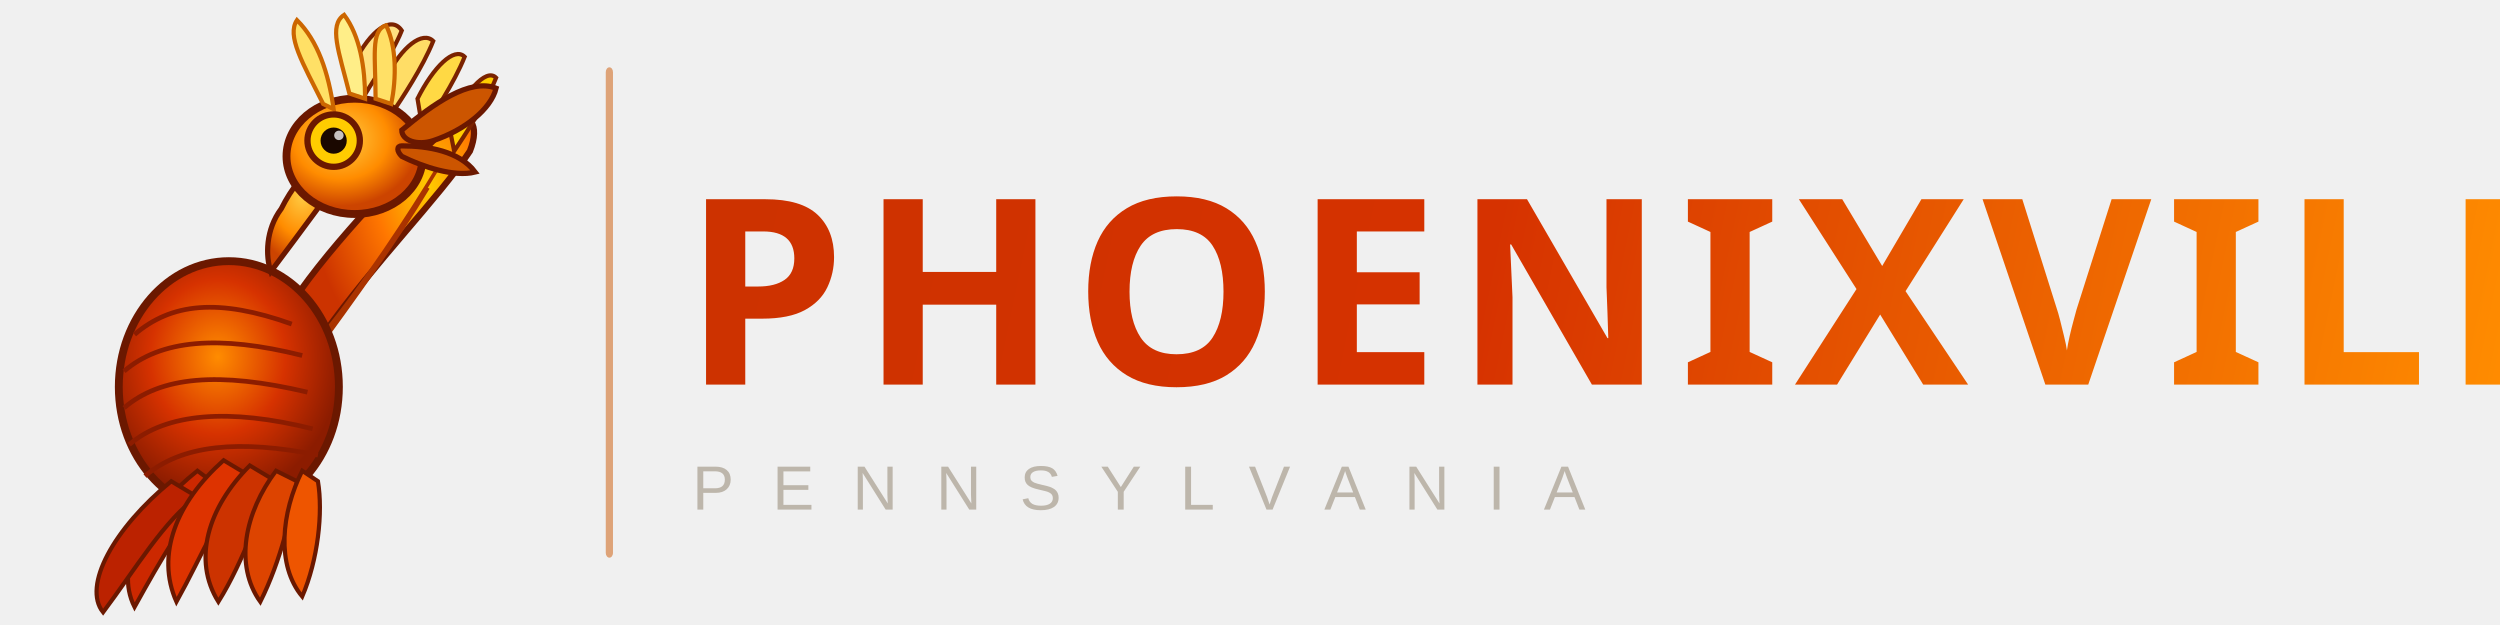
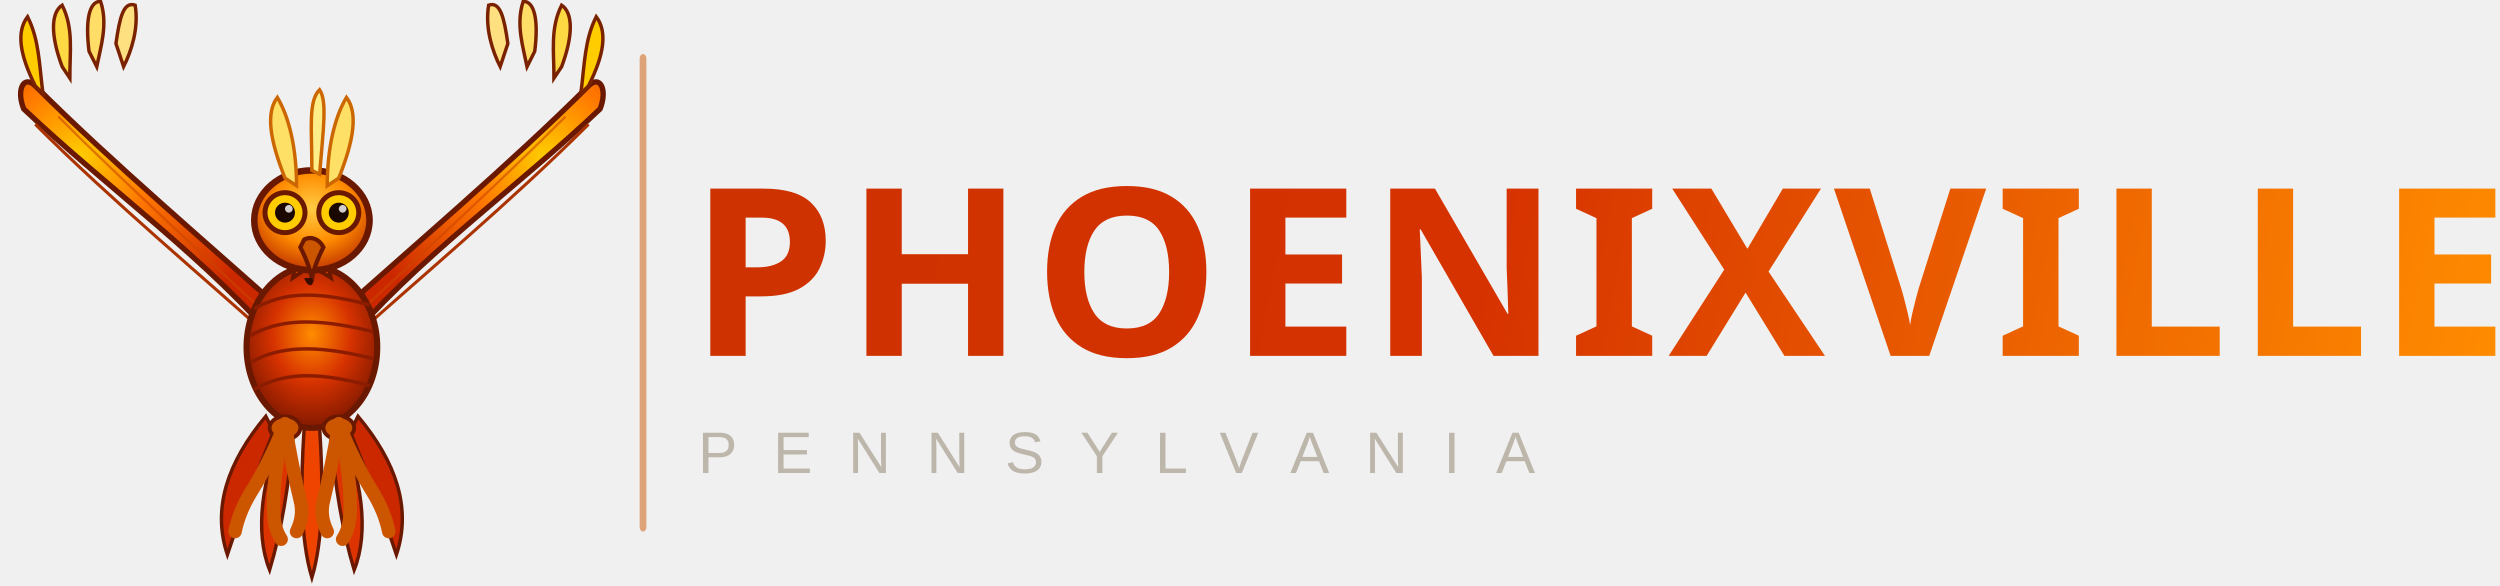
- <svg xmlns="http://www.w3.org/2000/svg" viewBox="0 0 520 130" role="img" aria-label="Phoenixville Pennsylvania">
+ <svg xmlns="http://www.w3.org/2000/svg" viewBox="0 0 555 130" role="img" aria-label="Phoenixville Pennsylvania">
  <defs>
-     <radialGradient id="bg" cx="45%" cy="38%" r="56%">
+     <radialGradient id="bg" cx="50%" cy="42%" r="55%">
      <stop offset="0%" stop-color="#ff8c00" />
      <stop offset="55%" stop-color="#d63200" />
      <stop offset="100%" stop-color="#8c1c00" />
    </radialGradient>
-     <radialGradient id="wg" cx="75%" cy="25%" r="65%">
+     <radialGradient id="wgL" cx="22%" cy="28%" r="72%">
      <stop offset="0%" stop-color="#ffcc00" />
-       <stop offset="45%" stop-color="#ff7700" />
-       <stop offset="100%" stop-color="#cc3300" />
+       <stop offset="40%" stop-color="#ff7700" />
+       <stop offset="100%" stop-color="#cc2800" />
    </radialGradient>
-     <radialGradient id="hg" cx="40%" cy="35%" r="58%">
+     <radialGradient id="wgR" cx="78%" cy="28%" r="72%">
+       <stop offset="0%" stop-color="#ffcc00" />
+       <stop offset="40%" stop-color="#ff7700" />
+       <stop offset="100%" stop-color="#cc2800" />
+     </radialGradient>
+     <radialGradient id="hg" cx="50%" cy="38%" r="58%">
      <stop offset="0%" stop-color="#ffcc44" />
      <stop offset="60%" stop-color="#ff8c00" />
      <stop offset="100%" stop-color="#cc4400" />
    </radialGradient>
-     <linearGradient id="heat" gradientUnits="userSpaceOnUse" x1="138" y1="30" x2="515" y2="108">
+     <linearGradient id="heat" gradientUnits="userSpaceOnUse" x1="148" y1="30" x2="550" y2="108">
      <stop offset="0%" stop-color="#cc3200" />
      <stop offset="45%" stop-color="#d63200" />
      <stop offset="100%" stop-color="#ff8c00" />
    </linearGradient>
  </defs>
-   <g transform="translate(4, 2) scale(1.09)">
-     <path d="M52 56 C60 44 74 30 82 22 C86 19 88 22 86 27 C80 36 68 48 58 62 C56 66 53 70 52 73Z" fill="url(#wg)" stroke="#6b1800" stroke-width="1.2" />
-     <path d="M82 22 C85 16 89 11 91 13 C89 18 85 24 83 27Z" fill="#ffcc00" stroke="#7a2200" stroke-width=".8" />
-     <path d="M76 17 C79 11 83  7 85  9 C83 14 79 20 77 23Z" fill="#ffd944" stroke="#7a2200" stroke-width=".8" />
-     <path d="M70 13 C73  7 77  4 79  6 C77 11 73 17 71 20Z" fill="#ffdd66" stroke="#7a2200" stroke-width=".8" />
-     <path d="M64 10 C67  4 71  1 73  4 C71  9 67 14 65 18Z" fill="#ffe080" stroke="#7a2200" stroke-width=".8" />
-     <path d="M58 62 C66 52 74 40 80 30" stroke="#aa3300" stroke-width=".7" fill="none" />
-     <path d="M56 66 C64 55 72 44 78 34" stroke="#aa3300" stroke-width=".7" fill="none" />
-     <ellipse cx="40" cy="72" rx="21" ry="24" fill="url(#bg)" stroke="#6b1800" stroke-width="1.5" />
-     <path d="M22 62 C29 56 38 55 52 60" stroke="#8c1c00" stroke-width=".9" fill="none" />
-     <path d="M20 69 C27 63 38 62 54 66" stroke="#8c1c00" stroke-width=".9" fill="none" />
-     <path d="M20 76 C27 70 38 69 55 73" stroke="#8c1c00" stroke-width=".9" fill="none" />
-     <path d="M21 83 C28 77 40 76 56 80" stroke="#8c1c00" stroke-width=".9" fill="none" />
-     <path d="M24 89 C31 83 42 82 57 85" stroke="#8c1c00" stroke-width=".9" fill="none" />
-     <path d="M48 50 C54 42 60 34 64 28 C60 26 54 30 50 38 C47 42 47 47 48 50Z" fill="url(#hg)" stroke="#6b1800" stroke-width="1" />
-     <ellipse cx="64" cy="28" rx="13" ry="11" fill="url(#hg)" stroke="#6b1800" stroke-width="1.5" />
-     <path d="M58 18 C54 10 51  5 53  2 C57  6 59 12 60 19Z" fill="#ffe066" stroke="#cc6600" stroke-width=".8" />
-     <path d="M63 16 C61  8 59  3 62  1 C65  5 66 11 66 17Z" fill="#ffee88" stroke="#cc6600" stroke-width=".8" />
-     <path d="M68 17 C68  9 67  4 70  3 C72  7 72 13 71 18Z" fill="#ffe066" stroke="#cc6600" stroke-width=".8" />
-     <circle cx="60" cy="25" r="5" fill="#ffcc00" stroke="#6b1800" stroke-width="1.2" />
-     <circle cx="60" cy="25" r="2.5" fill="#1a0800" />
-     <circle cx="61" cy="24" r=".9" fill="white" opacity="0.75" />
-     <path d="M73 23 C79 18 86 13 91 15 C90 19 85 23 79 25 C76 26 73 25 73 23Z" fill="#cc5500" stroke="#6b1800" stroke-width="1" />
-     <path d="M73 26 C78 26 84 27 87 31 C83 32 77 30 73 28 C72 27 72 26 73 26Z" fill="#cc5500" stroke="#6b1800" stroke-width="1" />
-     <path d="M34 88 C24 96 18 106 22 114 C27 105 32 96 38 91Z" fill="#cc2800" stroke="#6b1800" stroke-width=".8" />
-     <path d="M29 90 C18 99 12 110 16 115 C22 107 28 97 34 93Z" fill="#bb2200" stroke="#6b1800" stroke-width=".8" />
-     <path d="M39 86 C30 94 26 104 30 113 C35 104 39 94 44 89Z" fill="#dd3300" stroke="#6b1800" stroke-width=".8" />
-     <path d="M44 87 C36 95 33 105 38 113 C43 105 46 95 49 90Z" fill="#cc3300" stroke="#6b1800" stroke-width=".8" />
-     <path d="M49 88 C43 96 41 106 46 113 C50 105 52 96 53 90Z" fill="#dd4400" stroke="#6b1800" stroke-width=".8" />
-     <path d="M54 88 C50 96 49 106 54 112 C57 105 58 96 57 90Z" fill="#ee5500" stroke="#6b1800" stroke-width=".8" />
+   <g transform="translate(1, 2) scale(0.853)">
+     <path d="M 68 106 C 58 118 54 130 58 142 C 62 130 66 120 70 110 Z" fill="#cc2800" stroke="#6b1800" stroke-width=".9" />
+     <path d="M 73 108 C 67 122 65 136 69 146 C 72 136 74 124 75 112 Z" fill="#dd3300" stroke="#6b1800" stroke-width=".9" />
+     <path d="M 78 109 C 77 124 77 138 80 148 C 83 138 83 124 82 109 Z" fill="#ee4400" stroke="#6b1800" stroke-width=".9" />
+     <path d="M 87 108 C 93 122 95 136 91 146 C 88 136 86 124 85 112 Z" fill="#dd3300" stroke="#6b1800" stroke-width=".9" />
+     <path d="M 92 106 C 102 118 106 130 102 142 C 98 130 94 120 90 110 Z" fill="#cc2800" stroke="#6b1800" stroke-width=".9" />
+     <path d="M 74 80 C 54 62 28 40 8 20 C 5 17 3 21 5 26 C 26 46 54 66 72 88 Z" fill="url(#wgL)" stroke="#6b1800" stroke-width="1.4" />
+     <path d="M 72 88 C 52 70 28 50 8 30" stroke="#aa3300" stroke-width=".8" fill="none" />
+     <path d="M 73 84 C 54 66 32 46 14 28" stroke="#cc4400" stroke-width=".6" fill="none" opacity="0.6" />
+     <path d="M 8 20 C 4 12 3 6 6 2 C 9 8 9 14 10 22 Z" fill="#ffcc00" stroke="#7a2200" stroke-width=".9" />
+     <path d="M 15 15 C 12 7 12 1 15 -1 C 18 5 17 11 17 18 Z" fill="#ffd944" stroke="#7a2200" stroke-width=".9" />
+     <path d="M 22 11 C 21 3 22 -2 25 -2 C 27 4 25 10 24 15 Z" fill="#ffdd66" stroke="#7a2200" stroke-width=".9" />
+     <path d="M 29 9  C 30 2 31 -2 34 -1 C 35 5 33 11 31 15 Z" fill="#ffe080" stroke="#7a2200" stroke-width=".9" />
+     <path d="M 86 80 C 106 62 132 40 152 20 C 155 17 157 21 155 26 C 134 46 106 66 88 88 Z" fill="url(#wgR)" stroke="#6b1800" stroke-width="1.4" />
+     <path d="M 88 88 C 108 70 132 50 152 30" stroke="#aa3300" stroke-width=".8" fill="none" />
+     <path d="M 87 84 C 106 66 128 46 146 28" stroke="#cc4400" stroke-width=".6" fill="none" opacity="0.6" />
+     <path d="M 152 20 C 156 12 157 6 154 2 C 151 8 151 14 150 22 Z" fill="#ffcc00" stroke="#7a2200" stroke-width=".9" />
+     <path d="M 145 15 C 148 7 148 1 145 -1 C 142 5 143 11 143 18 Z" fill="#ffd944" stroke="#7a2200" stroke-width=".9" />
+     <path d="M 138 11 C 139 3 138 -2 135 -2 C 133 4 135 10 136 15 Z" fill="#ffdd66" stroke="#7a2200" stroke-width=".9" />
+     <path d="M 131 9  C 130 2 129 -2 126 -1 C 125 5 127 11 129 15 Z" fill="#ffe080" stroke="#7a2200" stroke-width=".9" />
+     <ellipse cx="80" cy="88" rx="17" ry="21" fill="url(#bg)" stroke="#6b1800" stroke-width="1.6" />
+     <path d="M 65 78 C 72 74 80 73 95 77" stroke="#8c1c00" stroke-width=".9" fill="none" />
+     <path d="M 64 85 C 71 81 80 80 96 84" stroke="#8c1c00" stroke-width=".9" fill="none" />
+     <path d="M 64 92 C 71 88 80 87 96 91" stroke="#8c1c00" stroke-width=".9" fill="none" />
+     <path d="M 65 99 C 72 95 80 94 95 98" stroke="#8c1c00" stroke-width=".9" fill="none" />
+     <path d="M 75 70 C 76 65 78 62 80 60 C 82 62 84 65 85 70 C 82 68 80 67 78 68 Z" fill="url(#hg)" stroke="#6b1800" stroke-width="1" />
+     <ellipse cx="80" cy="55" rx="15" ry="13" fill="url(#hg)" stroke="#6b1800" stroke-width="1.7" />
+     <path d="M 73 44 C 69 34 68 27 71 23 C 74 28 76 36 76 46 Z" fill="#ffe066" stroke="#cc6600" stroke-width=".9" />
+     <path d="M 80 42 C 80 31 79 24 82 21 C 84 24 83 31 82 43 Z" fill="#ffee88" stroke="#cc6600" stroke-width=".9" />
+     <path d="M 87 44 C 91 34 92 27 89 23 C 86 28 84 36 84 46 Z" fill="#ffe066" stroke="#cc6600" stroke-width=".9" />
+     <circle cx="73" cy="53" r="5.2" fill="#ffcc00" stroke="#6b1800" stroke-width="1.3" />
+     <circle cx="73" cy="53" r="2.6" fill="#1a0800" />
+     <circle cx="74" cy="52" r="1" fill="white" opacity="0.8" />
+     <circle cx="87" cy="53" r="5.2" fill="#ffcc00" stroke="#6b1800" stroke-width="1.3" />
+     <circle cx="87" cy="53" r="2.6" fill="#1a0800" />
+     <circle cx="88" cy="52" r="1" fill="white" opacity="0.8" />
+     <path d="M 77 62 C 79 66 80 69 80 71 C 80 69 81 66 83 62 C 82 60 80 59 78 60 Z" fill="#cc5500" stroke="#6b1800" stroke-width="1.1" />
+     <path d="M 78 70 C 79 73 81 72 80 70 Z" fill="#3a0c00" />
+     <ellipse cx="73" cy="109" rx="4" ry="3" fill="#cc5500" stroke="#6b1800" stroke-width="1" />
+     <path d="M 73 108 Q 69 118 64 126 Q 61 131 60 136" stroke="#cc5500" stroke-width="3.5" fill="none" stroke-linecap="round" />
+     <path d="M 73 108 Q 70 120 70 130 Q 70 135 72 138" stroke="#cc5500" stroke-width="3.5" fill="none" stroke-linecap="round" />
+     <path d="M 73 108 Q 75 120 77 128 Q 78 132 76 136" stroke="#cc5500" stroke-width="3.5" fill="none" stroke-linecap="round" />
+     <ellipse cx="87" cy="109" rx="4" ry="3" fill="#cc5500" stroke="#6b1800" stroke-width="1" />
+     <path d="M 87 108 Q 91 118 96 126 Q 99 131 100 136" stroke="#cc5500" stroke-width="3.5" fill="none" stroke-linecap="round" />
+     <path d="M 87 108 Q 90 120 90 130 Q 90 135 88 138" stroke="#cc5500" stroke-width="3.5" fill="none" stroke-linecap="round" />
+     <path d="M 87 108 Q 85 120 83 128 Q 82 132 84 136" stroke="#cc5500" stroke-width="3.5" fill="none" stroke-linecap="round" />
  </g>
-   <rect x="126" y="14" width="1.5" height="102" rx="1" fill="#cc5500" opacity="0.5" />
-   <text x="142" y="80" font-family="Impact, 'Arial Black', sans-serif" font-size="54" font-weight="900" letter-spacing="3" fill="url(#heat)">PHOENIXVILLE</text>
-   <text x="144" y="106" font-family="'Trebuchet MS', Arial, sans-serif" font-size="13" letter-spacing="8" fill="#bdb6ab">PENNSYLVANIA</text>
+   <rect x="142" y="12" width="1.5" height="106" rx="1" fill="#cc5500" opacity="0.5" />
+   <text x="153" y="79" font-family="Impact, 'Arial Black', sans-serif" font-size="52" font-weight="900" letter-spacing="2" fill="url(#heat)">PHOENIXVILLE</text>
+   <text x="155" y="105" font-family="'Trebuchet MS', Arial, sans-serif" font-size="13" letter-spacing="8" fill="#bdb6ab">PENNSYLVANIA</text>
</svg>
